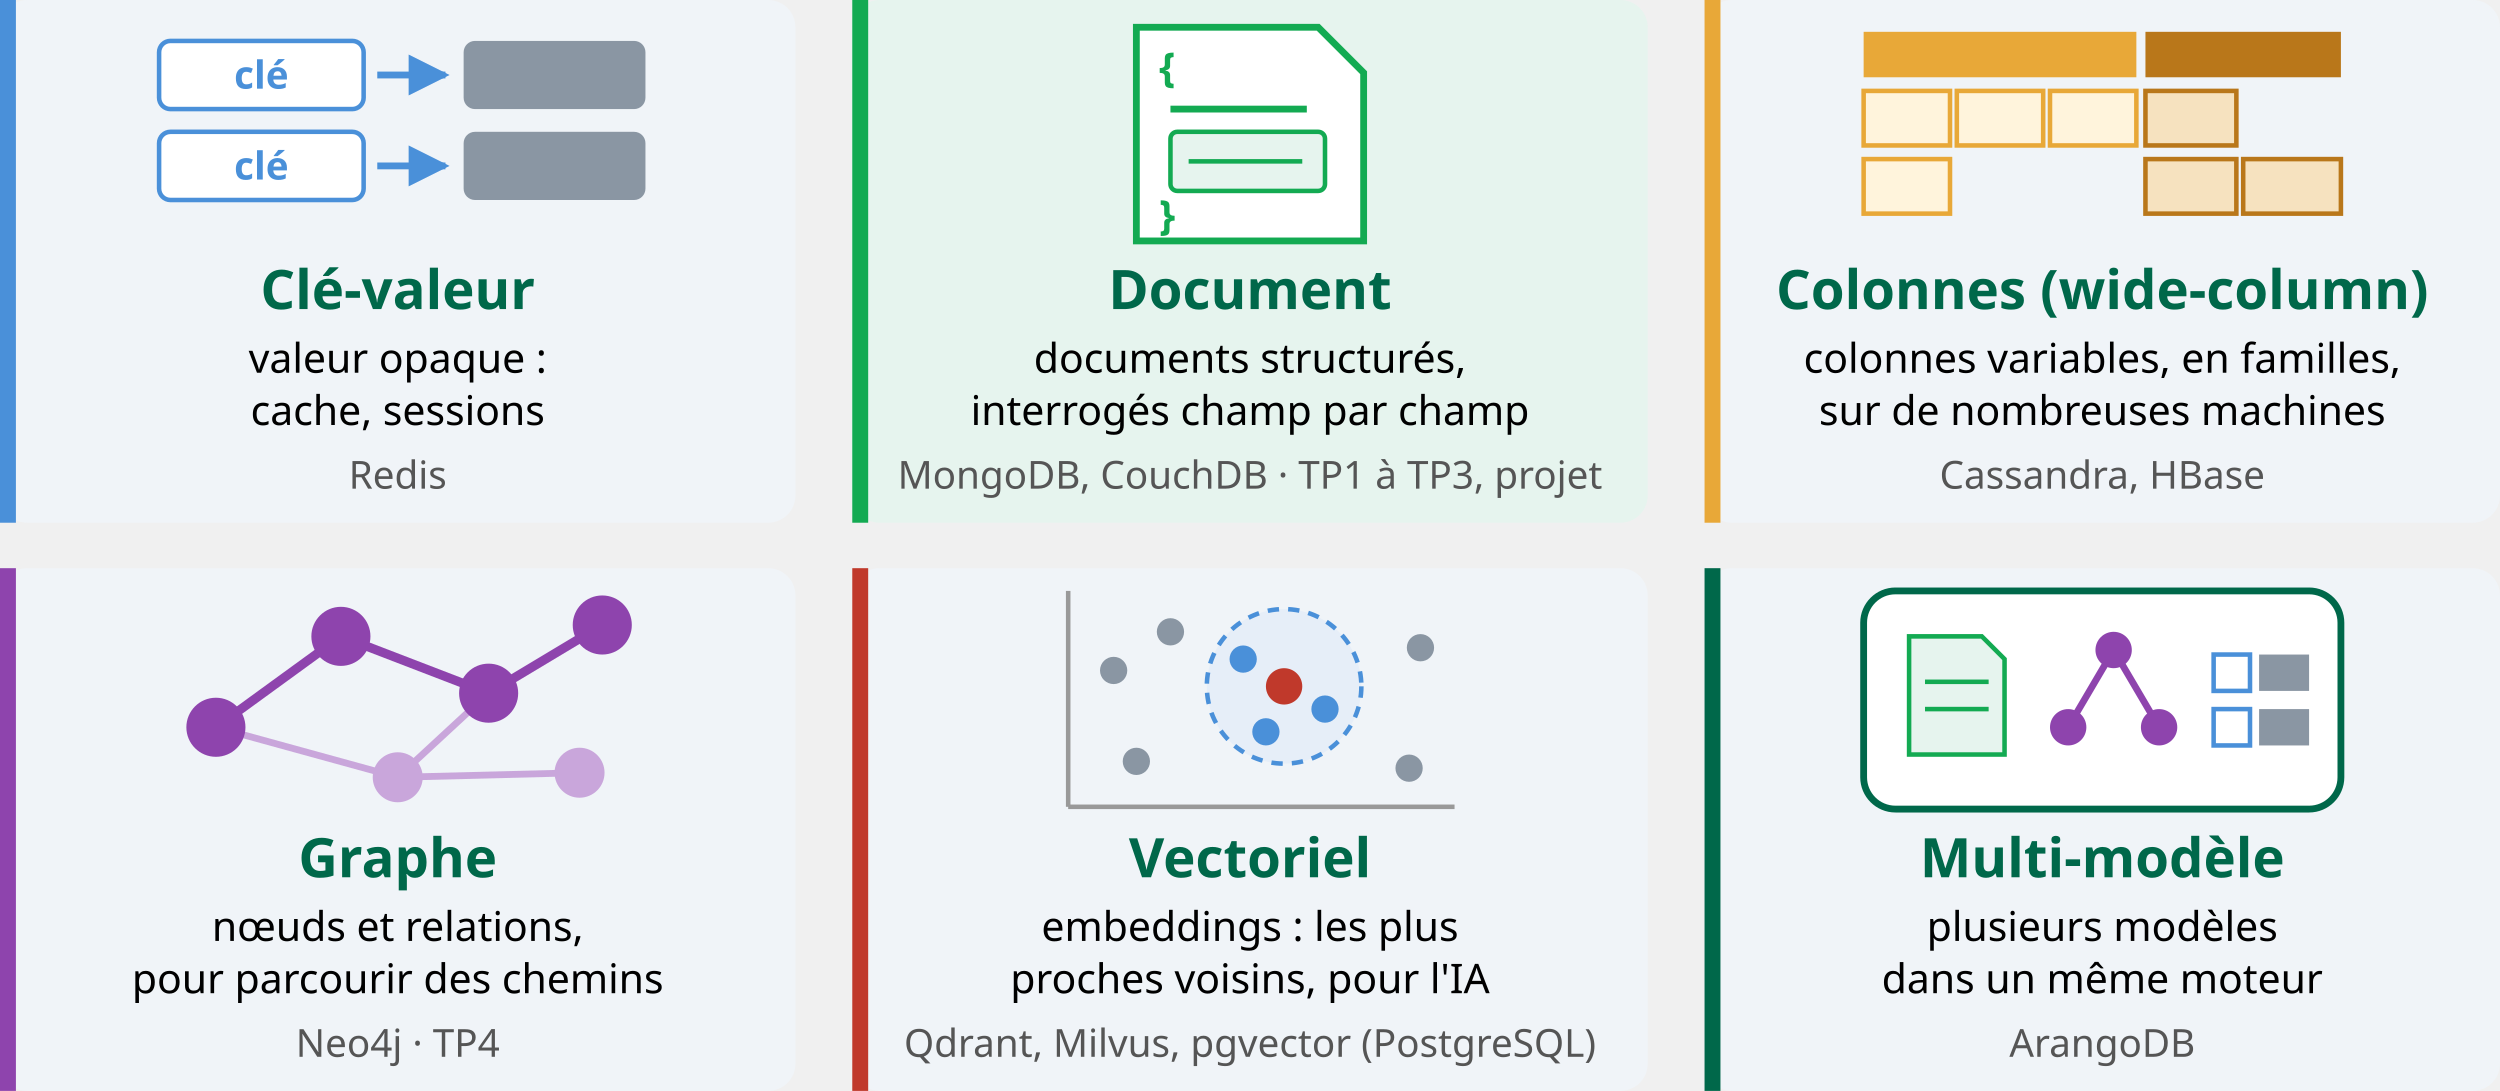
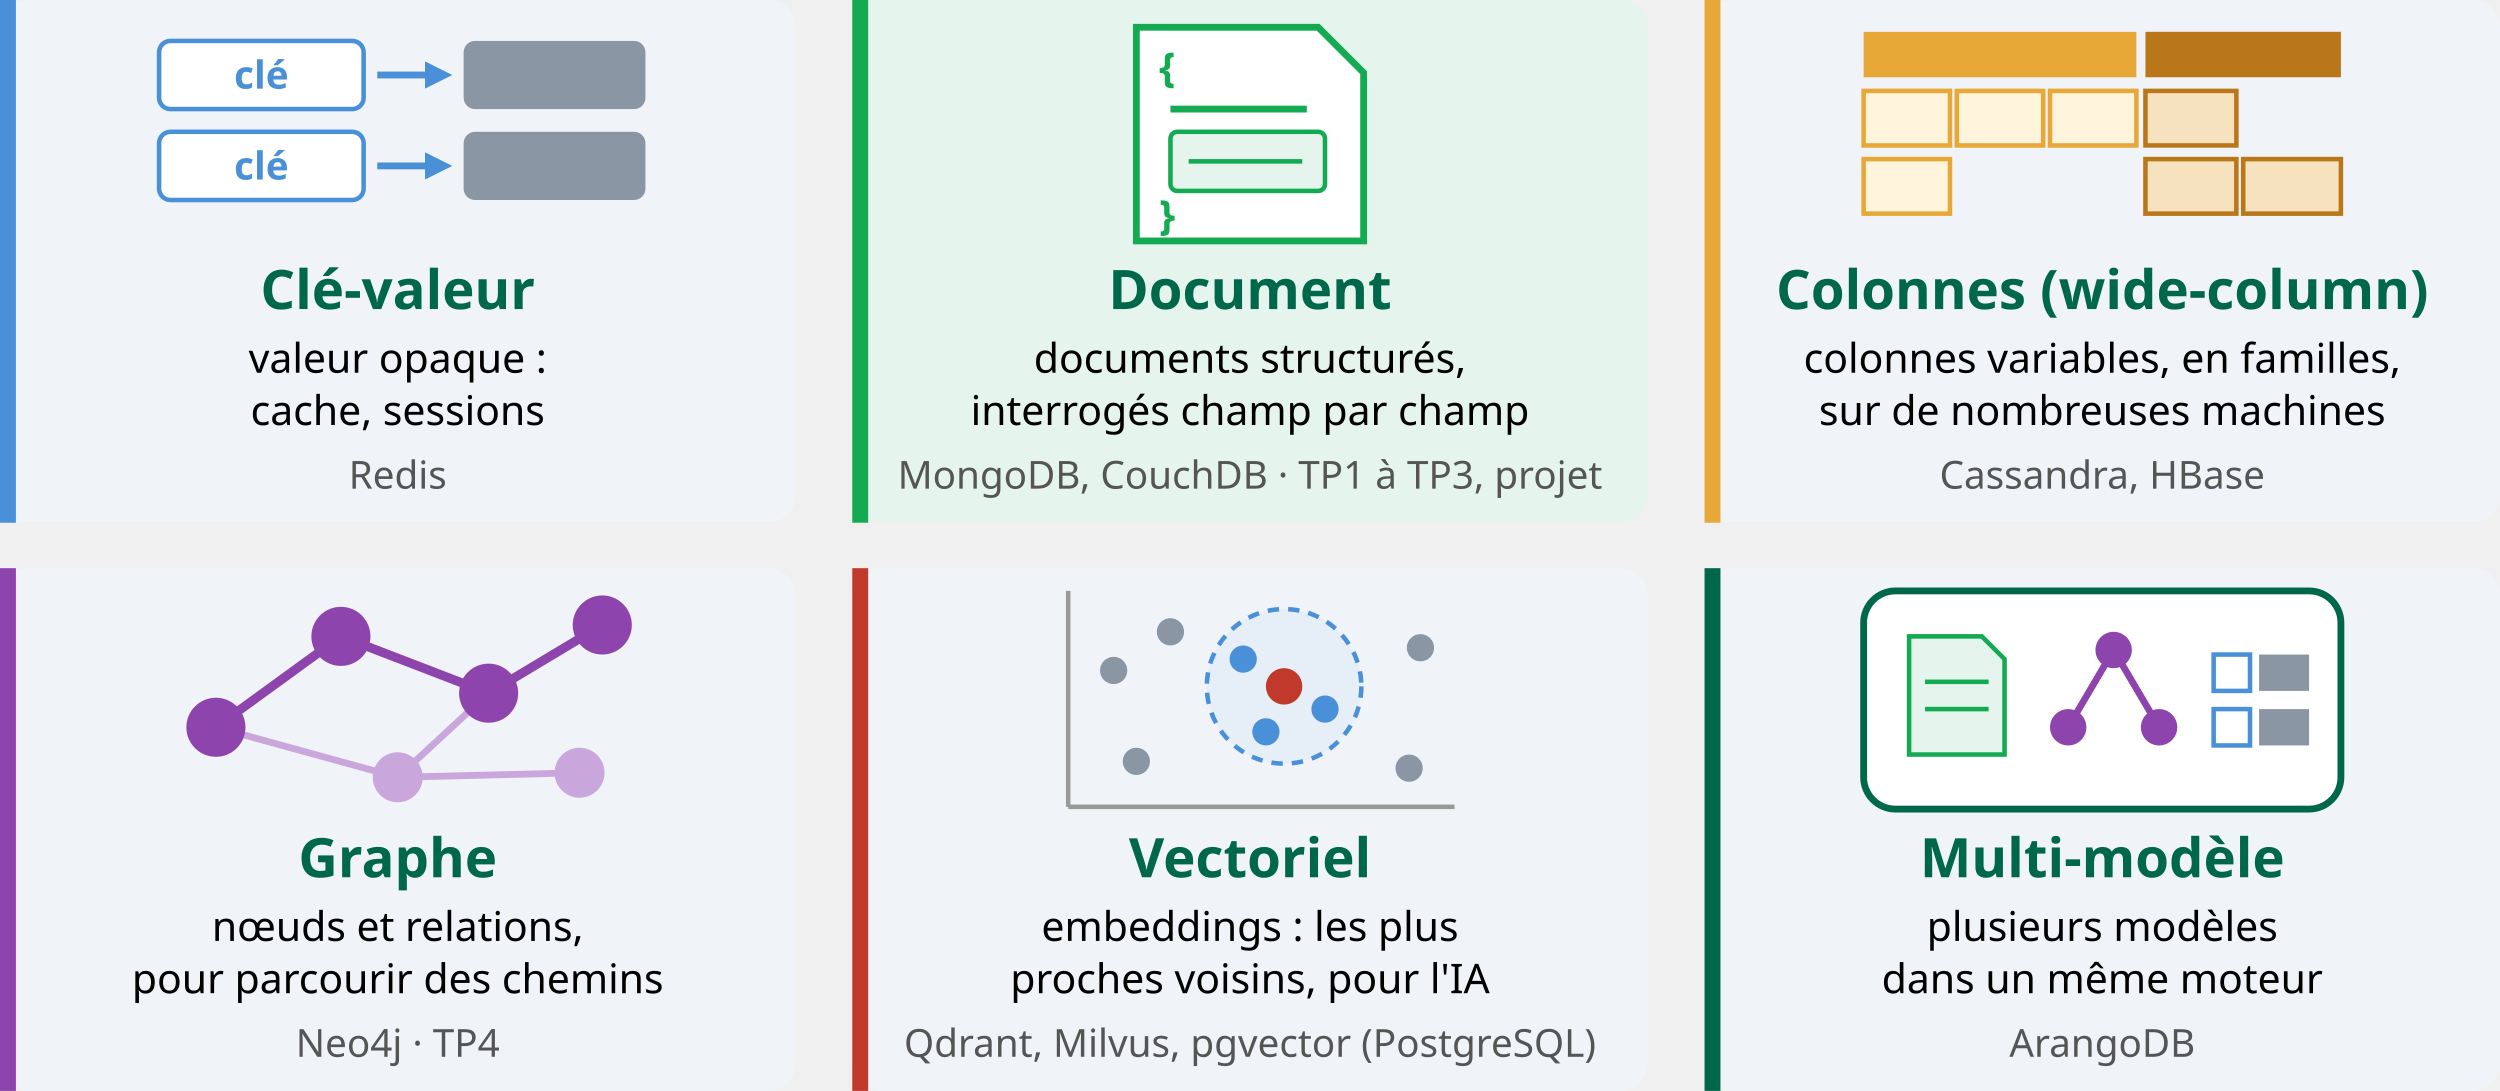
<svg xmlns="http://www.w3.org/2000/svg" viewBox="0 0 1100 480" font-family="sans-serif" role="img" aria-labelledby="t">
  <defs>
-     <marker id="fb" viewBox="0 0 10 10" refX="9" refY="5" markerWidth="6" markerHeight="6" orient="auto">
+     <marker id="fb" viewBox="0 0 10 10" refX="7" refY="5" markerUnits="userSpaceOnUse" markerWidth="12" markerHeight="12" orient="auto-start-reverse">
      <path d="M0,0 L10,5 L0,10 z" fill="#4a90d9" />
    </marker>
  </defs>
  <g transform="translate(0,0)">
    <rect width="350" height="230" rx="12" fill="#f0f4f8" />
    <rect width="7" height="230" fill="#4a90d9" />
    <rect x="70" y="18" width="90" height="30" rx="5" fill="#ffffff" stroke="#4a90d9" stroke-width="2" />
    <text x="115" y="39" text-anchor="middle" font-size="17" fill="#4a90d9" font-weight="bold">clé</text>
-     <line x1="166" y1="33" x2="196" y2="33" stroke="#4a90d9" stroke-width="3" marker-end="url(#fb)" />
+     <line x1="166" y1="33" x2="195.4" y2="33" stroke="#4a90d9" stroke-width="3" marker-end="url(#fb)" />
    <rect x="204" y="18" width="80" height="30" rx="5" fill="#8a96a3" />
    <rect x="70" y="58" width="90" height="30" rx="5" fill="#ffffff" stroke="#4a90d9" stroke-width="2" />
    <text x="115" y="79" text-anchor="middle" font-size="17" fill="#4a90d9" font-weight="bold">clé</text>
-     <line x1="166" y1="73" x2="196" y2="73" stroke="#4a90d9" stroke-width="3" marker-end="url(#fb)" />
+     <line x1="166" y1="73" x2="195.4" y2="73" stroke="#4a90d9" stroke-width="3" marker-end="url(#fb)" />
    <rect x="204" y="58" width="80" height="30" rx="5" fill="#8a96a3" />
    <text x="175" y="136" text-anchor="middle" font-size="24" font-weight="bold" fill="#00684a">Clé-valeur</text>
    <text x="175" y="164" text-anchor="middle" font-size="18">valeur opaque :</text>
    <text x="175" y="187" text-anchor="middle" font-size="18">cache, sessions</text>
    <text x="175" y="215" text-anchor="middle" font-size="17" fill="#555">Redis</text>
  </g>
  <g transform="translate(375,0)">
    <rect width="350" height="230" rx="12" fill="#e6f4ee" />
    <rect width="7" height="230" fill="#13aa52" />
    <path d="M125,12 h80 l20,20 v74 h-100 z" fill="#ffffff" stroke="#13aa52" stroke-width="3" />
    <text x="135" y="36" font-size="18" font-weight="bold" fill="#13aa52">{</text>
    <line x1="140" y1="48" x2="200" y2="48" stroke="#13aa52" stroke-width="3" />
    <rect x="140" y="58" width="68" height="26" rx="3" fill="#e6f4ee" stroke="#13aa52" stroke-width="2" />
    <line x1="148" y1="71" x2="198" y2="71" stroke="#13aa52" stroke-width="2" />
    <text x="135" y="101" font-size="18" font-weight="bold" fill="#13aa52">}</text>
    <text x="175" y="136" text-anchor="middle" font-size="24" font-weight="bold" fill="#00684a">Document</text>
    <text x="175" y="164" text-anchor="middle" font-size="18">documents structurés,</text>
    <text x="175" y="187" text-anchor="middle" font-size="18">interrogés champ par champ</text>
    <text x="175" y="215" text-anchor="middle" font-size="17" fill="#555">MongoDB, CouchDB · TP1 à TP3, projet</text>
  </g>
  <g transform="translate(750,0)">
    <rect width="350" height="230" rx="12" fill="#f0f4f8" />
    <rect width="7" height="230" fill="#e8a838" />
    <rect x="70" y="14" width="120" height="20" fill="#e8a838" />
    <rect x="194" y="14" width="86" height="20" fill="#b9771a" />
    <rect x="70" y="40" width="38" height="24" fill="#fff4dc" stroke="#e8a838" stroke-width="2" />
    <rect x="111" y="40" width="38" height="24" fill="#fff4dc" stroke="#e8a838" stroke-width="2" />
    <rect x="152" y="40" width="38" height="24" fill="#fff4dc" stroke="#e8a838" stroke-width="2" />
    <rect x="194" y="40" width="40" height="24" fill="#f6e2bf" stroke="#b9771a" stroke-width="2" />
    <rect x="70" y="70" width="38" height="24" fill="#fff4dc" stroke="#e8a838" stroke-width="2" />
    <rect x="194" y="70" width="40" height="24" fill="#f6e2bf" stroke="#b9771a" stroke-width="2" />
    <rect x="237" y="70" width="43" height="24" fill="#f6e2bf" stroke="#b9771a" stroke-width="2" />
    <text x="175" y="136" text-anchor="middle" font-size="24" font-weight="bold" fill="#00684a">Colonnes (wide-column)</text>
    <text x="175" y="164" text-anchor="middle" font-size="18">colonnes variables, en familles,</text>
    <text x="175" y="187" text-anchor="middle" font-size="18">sur de nombreuses machines</text>
    <text x="175" y="215" text-anchor="middle" font-size="17" fill="#555">Cassandra, HBase</text>
  </g>
  <g transform="translate(0,250)">
    <rect width="350" height="230" rx="12" fill="#f0f4f8" />
    <rect width="7" height="230" fill="#8e44ad" />
    <line x1="95" y1="70" x2="150" y2="30" stroke="#8e44ad" stroke-width="4" />
    <line x1="150" y1="30" x2="215" y2="55" stroke="#8e44ad" stroke-width="4" />
    <line x1="215" y1="55" x2="265" y2="25" stroke="#8e44ad" stroke-width="4" />
    <line x1="95" y1="70" x2="175" y2="92" stroke="#c9a6db" stroke-width="3" />
    <line x1="175" y1="92" x2="215" y2="55" stroke="#c9a6db" stroke-width="3" />
    <line x1="175" y1="92" x2="255" y2="90" stroke="#c9a6db" stroke-width="3" />
    <circle cx="95" cy="70" r="13" fill="#8e44ad" />
    <circle cx="150" cy="30" r="13" fill="#8e44ad" />
    <circle cx="215" cy="55" r="13" fill="#8e44ad" />
    <circle cx="265" cy="25" r="13" fill="#8e44ad" />
    <circle cx="175" cy="92" r="11" fill="#c9a6db" />
    <circle cx="255" cy="90" r="11" fill="#c9a6db" />
    <text x="175" y="136" text-anchor="middle" font-size="24" font-weight="bold" fill="#00684a">Graphe</text>
    <text x="175" y="164" text-anchor="middle" font-size="18">nœuds et relations,</text>
    <text x="175" y="187" text-anchor="middle" font-size="18">pour parcourir des chemins</text>
    <text x="175" y="215" text-anchor="middle" font-size="17" fill="#555">Neo4j · TP4</text>
  </g>
  <g transform="translate(375,250)">
    <rect width="350" height="230" rx="12" fill="#f0f4f8" />
    <rect width="7" height="230" fill="#c0392b" />
    <line x1="95" y1="105" x2="265" y2="105" stroke="#999" stroke-width="2" />
    <line x1="95" y1="105" x2="95" y2="10" stroke="#999" stroke-width="2" />
    <circle cx="190" cy="52" r="34" fill="#e6eef8" stroke="#4a90d9" stroke-width="2" stroke-dasharray="5 4" />
    <circle cx="125" cy="85" r="6" fill="#8a96a3" />
    <circle cx="140" cy="28" r="6" fill="#8a96a3" />
    <circle cx="250" cy="35" r="6" fill="#8a96a3" />
    <circle cx="245" cy="88" r="6" fill="#8a96a3" />
    <circle cx="115" cy="45" r="6" fill="#8a96a3" />
    <circle cx="172" cy="40" r="6" fill="#4a90d9" />
    <circle cx="208" cy="62" r="6" fill="#4a90d9" />
    <circle cx="182" cy="72" r="6" fill="#4a90d9" />
    <circle cx="190" cy="52" r="8" fill="#c0392b" />
    <text x="175" y="136" text-anchor="middle" font-size="24" font-weight="bold" fill="#00684a">Vectoriel</text>
    <text x="175" y="164" text-anchor="middle" font-size="18">embeddings : les plus</text>
    <text x="175" y="187" text-anchor="middle" font-size="18">proches voisins, pour l'IA</text>
    <text x="175" y="215" text-anchor="middle" font-size="17" fill="#555">Qdrant, Milvus, pgvector (PostgreSQL)</text>
  </g>
  <g transform="translate(750,250)">
    <rect width="350" height="230" rx="12" fill="#f0f4f8" />
    <rect width="7" height="230" fill="#00684a" />
    <rect x="70" y="10" width="210" height="96" rx="14" fill="#ffffff" stroke="#00684a" stroke-width="3" />
    <path d="M90,30 h32 l10,10 v42 h-42 z" fill="#e6f4ee" stroke="#13aa52" stroke-width="2" />
    <line x1="97" y1="50" x2="125" y2="50" stroke="#13aa52" stroke-width="2" />
    <line x1="97" y1="62" x2="125" y2="62" stroke="#13aa52" stroke-width="2" />
    <line x1="160" y1="70" x2="180" y2="36" stroke="#8e44ad" stroke-width="3" />
    <line x1="180" y1="36" x2="200" y2="70" stroke="#8e44ad" stroke-width="3" />
    <circle cx="160" cy="70" r="8" fill="#8e44ad" />
    <circle cx="180" cy="36" r="8" fill="#8e44ad" />
    <circle cx="200" cy="70" r="8" fill="#8e44ad" />
    <rect x="224" y="38" width="16" height="16" fill="#ffffff" stroke="#4a90d9" stroke-width="2" />
    <rect x="244" y="38" width="22" height="16" fill="#8a96a3" />
    <rect x="224" y="62" width="16" height="16" fill="#ffffff" stroke="#4a90d9" stroke-width="2" />
    <rect x="244" y="62" width="22" height="16" fill="#8a96a3" />
    <text x="175" y="136" text-anchor="middle" font-size="24" font-weight="bold" fill="#00684a">Multi-modèle</text>
    <text x="175" y="164" text-anchor="middle" font-size="18">plusieurs modèles</text>
    <text x="175" y="187" text-anchor="middle" font-size="18">dans un même moteur</text>
    <text x="175" y="215" text-anchor="middle" font-size="17" fill="#555">ArangoDB</text>
  </g>
</svg>
